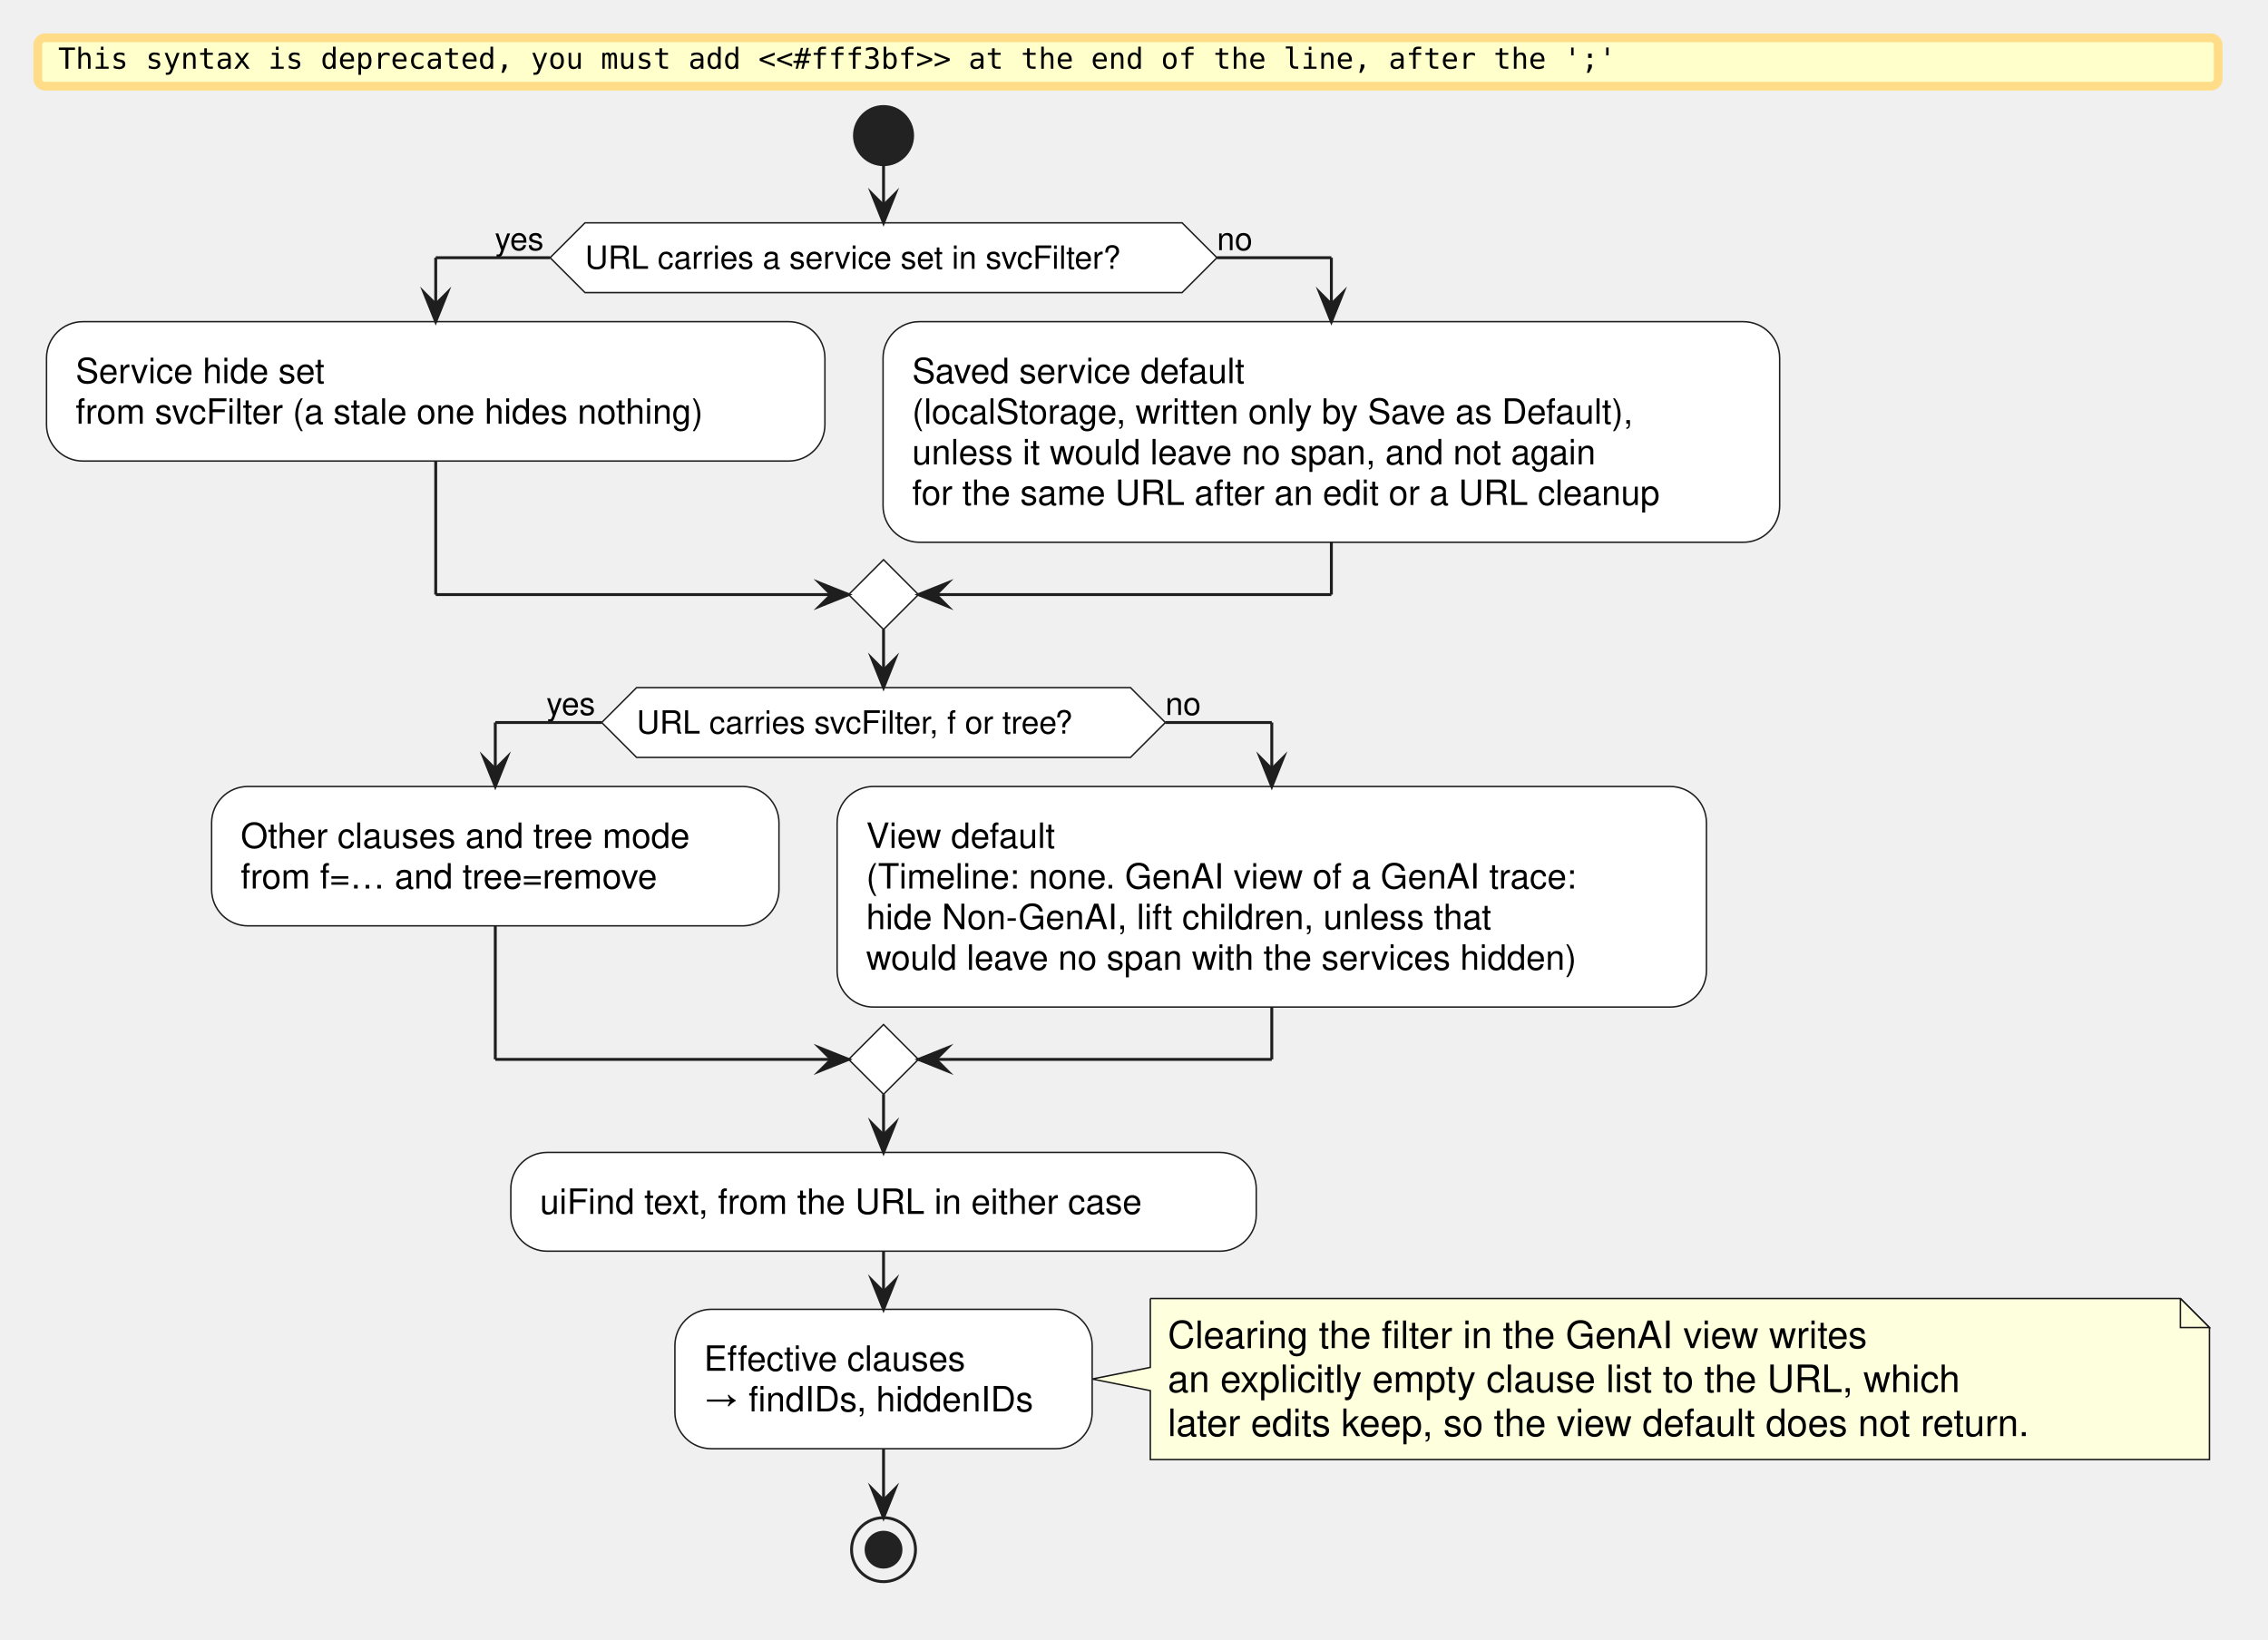
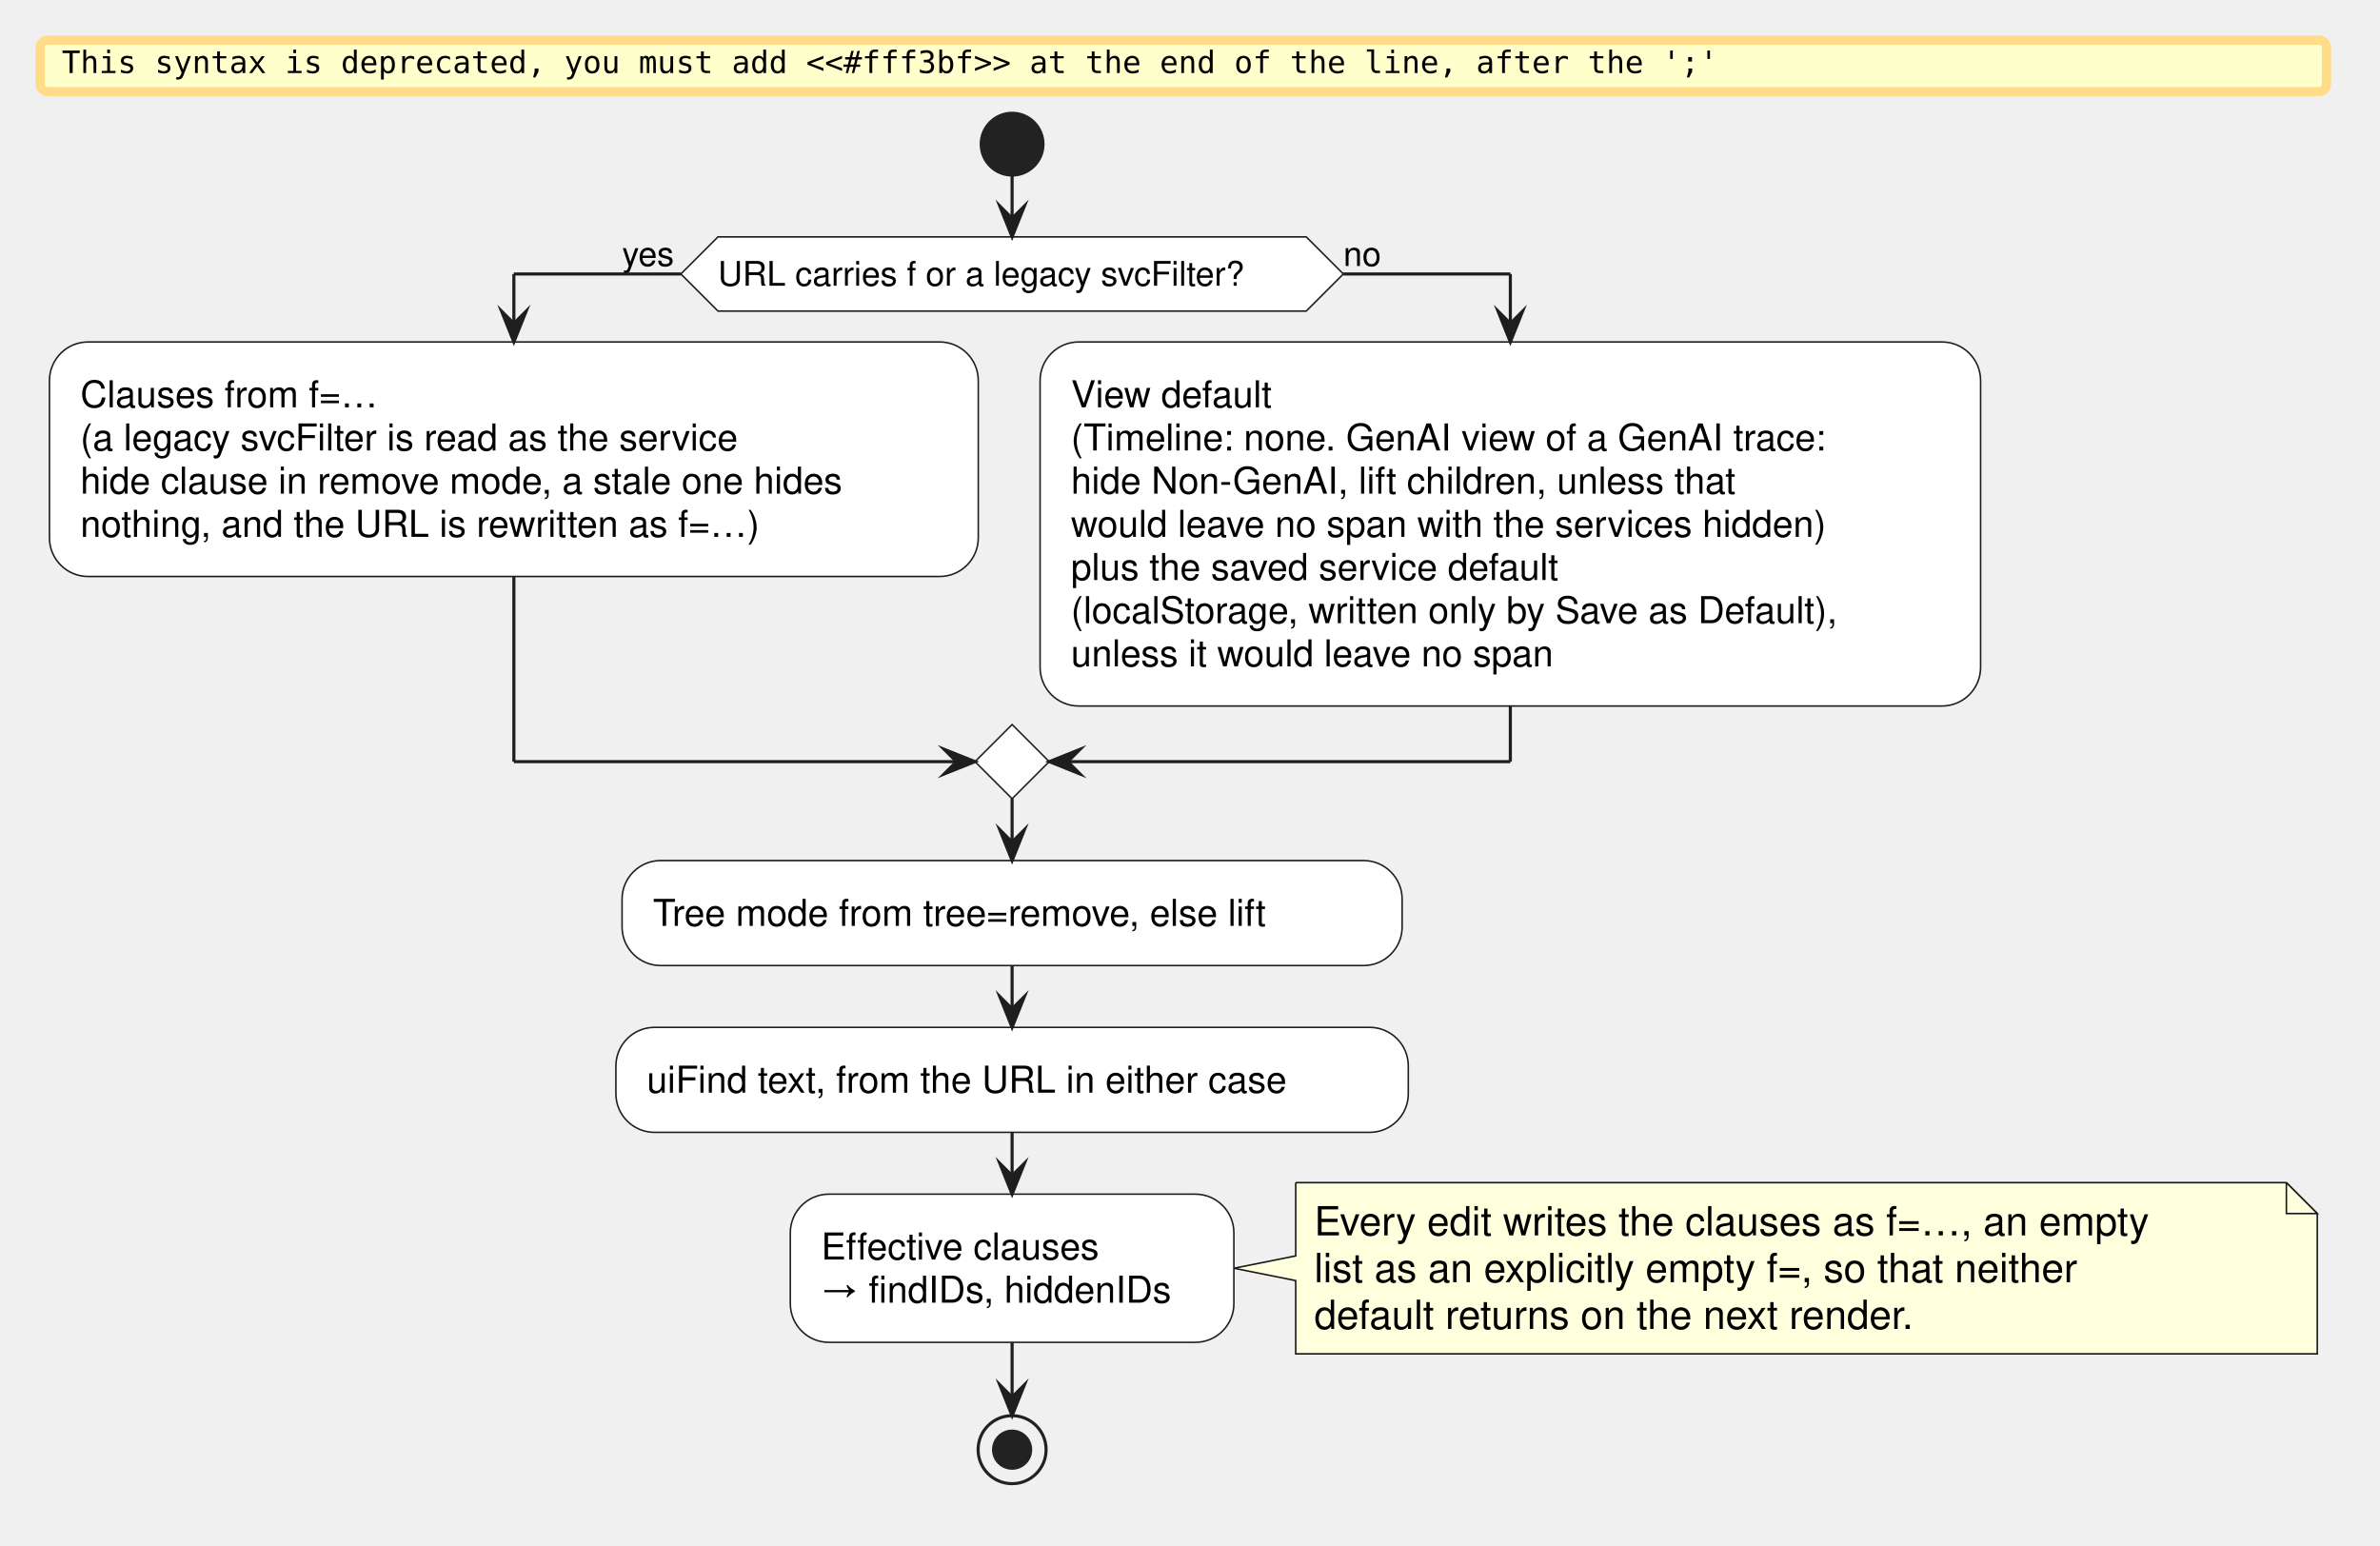
- <svg xmlns="http://www.w3.org/2000/svg" version="1.1" data-diagram-type="ACTIVITY" style="width:780px;height:564px;background:#FFFFFF;" width="780px" height="564px" viewBox="0 0 780 564" zoomAndPan="magnify" preserveAspectRatio="none" contentStyleType="text/css">
+ <svg xmlns="http://www.w3.org/2000/svg" version="1.1" data-diagram-type="ACTIVITY" style="width:770px;height:500px;background:#FFFFFF;" width="770px" height="500px" viewBox="0 0 770 500" zoomAndPan="magnify" preserveAspectRatio="none" contentStyleType="text/css">
  <defs />
  <g font-family="sans-serif" lengthAdjust="spacing">
-     <rect x="13" y="13" width="749.864" height="16.641" fill="#FFC" style="stroke:#FD8;stroke-width:3;" rx="2.5" ry="2.5" />
+     <rect x="13" y="13" width="739.708" height="16.641" fill="#FFC" style="stroke:#FD8;stroke-width:3;" rx="2.5" ry="2.5" />
    <text x="20" y="23.641" fill="#000" font-size="10" textLength="535.825" font-family="monospace">This syntax is deprecated, you must add &lt;&lt;#fff3bf&gt;&gt; at the end of the line, after the ';'</text>
-     <ellipse cx="303.862" cy="46.641" rx="10" ry="10" fill="#222" style="stroke:#222;stroke-width:1;" />
-     <polygon points="201.191,76.641,406.533,76.641,418.533,88.641,406.533,100.641,201.191,100.641,189.191,88.641,201.191,76.641" fill="#FFF" style="stroke:#1E1E1E;stroke-width:0.5;stroke-linejoin:miter;stroke-miterlimit:10;" />
-     <text x="201.191" y="92.449" fill="#000" font-size="11" textLength="205.342" font-family="Helvetica">URL carries a service set in svcFilter?</text>
-     <text x="170.183" y="86.046" fill="#000" font-size="11" textLength="19.008" font-family="Helvetica">yes</text>
-     <text x="418.533" y="86.046" fill="#000" font-size="11" textLength="13.702" font-family="Helvetica">no</text>
-     <rect x="16" y="110.641" width="267.699" height="47.938" fill="#FFF" style="stroke:#1E1E1E;stroke-width:0.5;" rx="12.5" ry="12.5" />
-     <text x="26" y="131.779" fill="#000" font-size="12" textLength="96.258" font-family="Helvetica">Service hide set</text>
-     <text x="26" y="145.748" fill="#000" font-size="12" textLength="247.699" font-family="Helvetica">from svcFilter (a stale one hides nothing)</text>
-     <rect x="303.699" y="110.641" width="308.352" height="75.875" fill="#FFF" style="stroke:#1E1E1E;stroke-width:0.5;" rx="12.5" ry="12.5" />
-     <text x="313.699" y="131.779" fill="#000" font-size="12" textLength="129.908" font-family="Helvetica">Saved service default</text>
-     <text x="313.699" y="145.748" fill="#000" font-size="12" textLength="284.279" font-family="Helvetica">(localStorage, written only by Save as Default),</text>
-     <text x="313.699" y="159.717" fill="#000" font-size="12" textLength="268.336" font-family="Helvetica">unless it would leave no span, and not again</text>
-     <text x="313.699" y="173.686" fill="#000" font-size="12" textLength="288.352" font-family="Helvetica">for the same URL after an edit or a URL cleanup</text>
-     <polygon points="303.862,192.516,315.862,204.516,303.862,216.516,291.862,204.516,303.862,192.516" fill="#FFF" style="stroke:#1E1E1E;stroke-width:0.5;stroke-linejoin:miter;stroke-miterlimit:10;" />
-     <polygon points="218.935,236.516,388.79,236.516,400.79,248.516,388.79,260.516,218.935,260.516,206.935,248.516,218.935,236.516" fill="#FFF" style="stroke:#1E1E1E;stroke-width:0.5;stroke-linejoin:miter;stroke-miterlimit:10;" />
-     <text x="218.935" y="252.324" fill="#000" font-size="11" textLength="169.855" font-family="Helvetica">URL carries svcFilter, f or tree?</text>
-     <text x="187.926" y="245.921" fill="#000" font-size="11" textLength="19.008" font-family="Helvetica">yes</text>
-     <text x="400.79" y="245.921" fill="#000" font-size="11" textLength="13.702" font-family="Helvetica">no</text>
-     <rect x="72.779" y="270.516" width="195.119" height="47.938" fill="#FFF" style="stroke:#1E1E1E;stroke-width:0.5;" rx="12.5" ry="12.5" />
-     <text x="82.779" y="291.654" fill="#000" font-size="12" textLength="175.119" font-family="Helvetica">Other clauses and tree mode</text>
-     <text x="82.779" y="305.623" fill="#000" font-size="12" textLength="168.779" font-family="Helvetica">from f=… and tree=remove</text>
-     <rect x="287.898" y="270.516" width="298.977" height="75.875" fill="#FFF" style="stroke:#1E1E1E;stroke-width:0.5;" rx="12.5" ry="12.5" />
-     <text x="297.898" y="291.654" fill="#000" font-size="12" textLength="74.777" font-family="Helvetica">View default</text>
-     <text x="297.898" y="305.623" fill="#000" font-size="12" textLength="274.207" font-family="Helvetica">(Timeline: none. GenAI view of a GenAI trace:</text>
-     <text x="297.898" y="319.592" fill="#000" font-size="12" textLength="243.738" font-family="Helvetica">hide Non-GenAI, lift children, unless that</text>
-     <text x="297.898" y="333.561" fill="#000" font-size="12" textLength="278.977" font-family="Helvetica">would leave no span with the services hidden)</text>
-     <polygon points="303.862,352.391,315.862,364.391,303.862,376.391,291.862,364.391,303.862,352.391" fill="#FFF" style="stroke:#1E1E1E;stroke-width:0.5;stroke-linejoin:miter;stroke-miterlimit:10;" />
-     <rect x="175.679" y="396.391" width="256.367" height="33.969" fill="#FFF" style="stroke:#1E1E1E;stroke-width:0.5;" rx="12.5" ry="12.5" />
-     <text x="185.679" y="417.529" fill="#000" font-size="12" textLength="236.367" font-family="Helvetica">uiFind text, from the URL in either case</text>
-     <path d="M395.614,446.629 L395.614,470.328 L375.614,474.328 L395.614,478.328 L395.614,502.027 A0,0 0 0 0 395.614,502.027 L759.864,502.027 A0,0 0 0 0 759.864,502.027 L759.864,456.629 L749.864,446.629 L395.614,446.629 A0,0 0 0 0 395.614,446.629" style="stroke:#181818;stroke-width:0.5;" fill="#FEFFDD" />
-     <path d="M749.864,446.629 L749.864,456.629 L759.864,456.629 L749.864,446.629" style="stroke:#181818;stroke-width:0.5;" fill="#FEFFDD" />
-     <text x="401.614" y="463.696" fill="#000" font-size="13" textLength="276.218" font-family="Helvetica">Clearing the filter in the GenAI view writes</text>
-     <text x="401.614" y="478.829" fill="#000" font-size="13" textLength="312.305" font-family="Helvetica">an explicitly empty clause list to the URL, which</text>
-     <text x="401.614" y="493.961" fill="#000" font-size="13" textLength="343.25" font-family="Helvetica">later edits keep, so the view default does not return.</text>
-     <rect x="232.11" y="450.359" width="143.504" height="47.938" fill="#FFF" style="stroke:#1E1E1E;stroke-width:0.5;" rx="12.5" ry="12.5" />
-     <text x="242.11" y="471.498" fill="#000" font-size="12" textLength="101.127" font-family="Helvetica">Effective clauses</text>
-     <text x="242.11" y="485.467" fill="#000" font-size="12" textLength="123.504" font-family="Helvetica">→ findIDs, hiddenIDs</text>
-     <ellipse cx="303.862" cy="533.027" rx="11" ry="11" fill="none" style="stroke:#222;stroke-width:1;" />
-     <ellipse cx="303.862" cy="533.027" rx="6" ry="6" fill="#222" style="stroke:#222;stroke-width:1;" />
-     <line x1="189.191" y1="88.641" x2="149.85" y2="88.641" style="stroke:#1E1E1E;stroke-width:1;" />
-     <line x1="149.85" y1="88.641" x2="149.85" y2="110.641" style="stroke:#1E1E1E;stroke-width:1;" />
-     <polygon points="145.85,100.641,149.85,110.641,153.85,100.641,149.85,104.641" fill="#1E1E1E" style="stroke:#1E1E1E;stroke-width:1;stroke-linejoin:miter;stroke-miterlimit:10;" />
-     <line x1="418.533" y1="88.641" x2="457.875" y2="88.641" style="stroke:#1E1E1E;stroke-width:1;" />
-     <line x1="457.875" y1="88.641" x2="457.875" y2="110.641" style="stroke:#1E1E1E;stroke-width:1;" />
-     <polygon points="453.875,100.641,457.875,110.641,461.875,100.641,457.875,104.641" fill="#1E1E1E" style="stroke:#1E1E1E;stroke-width:1;stroke-linejoin:miter;stroke-miterlimit:10;" />
-     <line x1="149.85" y1="158.578" x2="149.85" y2="204.516" style="stroke:#1E1E1E;stroke-width:1;" />
-     <line x1="149.85" y1="204.516" x2="291.862" y2="204.516" style="stroke:#1E1E1E;stroke-width:1;" />
-     <polygon points="281.862,200.516,291.862,204.516,281.862,208.516,285.862,204.516" fill="#1E1E1E" style="stroke:#1E1E1E;stroke-width:1;stroke-linejoin:miter;stroke-miterlimit:10;" />
-     <line x1="457.875" y1="186.516" x2="457.875" y2="204.516" style="stroke:#1E1E1E;stroke-width:1;" />
-     <line x1="457.875" y1="204.516" x2="315.862" y2="204.516" style="stroke:#1E1E1E;stroke-width:1;" />
-     <polygon points="325.862,200.516,315.862,204.516,325.862,208.516,321.862,204.516" fill="#1E1E1E" style="stroke:#1E1E1E;stroke-width:1;stroke-linejoin:miter;stroke-miterlimit:10;" />
-     <line x1="303.862" y1="56.641" x2="303.862" y2="76.641" style="stroke:#1E1E1E;stroke-width:1;" />
-     <polygon points="299.862,66.641,303.862,76.641,307.862,66.641,303.862,70.641" fill="#1E1E1E" style="stroke:#1E1E1E;stroke-width:1;stroke-linejoin:miter;stroke-miterlimit:10;" />
-     <line x1="206.935" y1="248.516" x2="170.338" y2="248.516" style="stroke:#1E1E1E;stroke-width:1;" />
-     <line x1="170.338" y1="248.516" x2="170.338" y2="270.516" style="stroke:#1E1E1E;stroke-width:1;" />
-     <polygon points="166.338,260.516,170.338,270.516,174.338,260.516,170.338,264.516" fill="#1E1E1E" style="stroke:#1E1E1E;stroke-width:1;stroke-linejoin:miter;stroke-miterlimit:10;" />
-     <line x1="400.79" y1="248.516" x2="437.386" y2="248.516" style="stroke:#1E1E1E;stroke-width:1;" />
-     <line x1="437.386" y1="248.516" x2="437.386" y2="270.516" style="stroke:#1E1E1E;stroke-width:1;" />
-     <polygon points="433.386,260.516,437.386,270.516,441.386,260.516,437.386,264.516" fill="#1E1E1E" style="stroke:#1E1E1E;stroke-width:1;stroke-linejoin:miter;stroke-miterlimit:10;" />
-     <line x1="170.338" y1="318.453" x2="170.338" y2="364.391" style="stroke:#1E1E1E;stroke-width:1;" />
-     <line x1="170.338" y1="364.391" x2="291.862" y2="364.391" style="stroke:#1E1E1E;stroke-width:1;" />
-     <polygon points="281.862,360.391,291.862,364.391,281.862,368.391,285.862,364.391" fill="#1E1E1E" style="stroke:#1E1E1E;stroke-width:1;stroke-linejoin:miter;stroke-miterlimit:10;" />
-     <line x1="437.386" y1="346.391" x2="437.386" y2="364.391" style="stroke:#1E1E1E;stroke-width:1;" />
-     <line x1="437.386" y1="364.391" x2="315.862" y2="364.391" style="stroke:#1E1E1E;stroke-width:1;" />
-     <polygon points="325.862,360.391,315.862,364.391,325.862,368.391,321.862,364.391" fill="#1E1E1E" style="stroke:#1E1E1E;stroke-width:1;stroke-linejoin:miter;stroke-miterlimit:10;" />
-     <line x1="303.862" y1="216.516" x2="303.862" y2="236.516" style="stroke:#1E1E1E;stroke-width:1;" />
-     <polygon points="299.862,226.516,303.862,236.516,307.862,226.516,303.862,230.516" fill="#1E1E1E" style="stroke:#1E1E1E;stroke-width:1;stroke-linejoin:miter;stroke-miterlimit:10;" />
-     <line x1="303.862" y1="376.391" x2="303.862" y2="396.391" style="stroke:#1E1E1E;stroke-width:1;" />
-     <polygon points="299.862,386.391,303.862,396.391,307.862,386.391,303.862,390.391" fill="#1E1E1E" style="stroke:#1E1E1E;stroke-width:1;stroke-linejoin:miter;stroke-miterlimit:10;" />
-     <line x1="303.862" y1="430.359" x2="303.862" y2="450.359" style="stroke:#1E1E1E;stroke-width:1;" />
-     <polygon points="299.862,440.359,303.862,450.359,307.862,440.359,303.862,444.359" fill="#1E1E1E" style="stroke:#1E1E1E;stroke-width:1;stroke-linejoin:miter;stroke-miterlimit:10;" />
-     <line x1="303.862" y1="498.297" x2="303.862" y2="522.027" style="stroke:#1E1E1E;stroke-width:1;" />
-     <polygon points="299.862,512.027,303.862,522.027,307.862,512.027,303.862,516.027" fill="#1E1E1E" style="stroke:#1E1E1E;stroke-width:1;stroke-linejoin:miter;stroke-miterlimit:10;" />
+     <ellipse cx="327.445" cy="46.641" rx="10" ry="10" fill="#222" style="stroke:#222;stroke-width:1;" />
+     <polygon points="232.28,76.641,422.61,76.641,434.61,88.641,422.61,100.641,232.28,100.641,220.28,88.641,232.28,76.641" fill="#FFF" style="stroke:#1E1E1E;stroke-width:0.5;stroke-linejoin:miter;stroke-miterlimit:10;" />
+     <text x="232.28" y="92.449" fill="#000" font-size="11" textLength="190.33" font-family="Helvetica">URL carries f or a legacy svcFilter?</text>
+     <text x="201.271" y="86.046" fill="#000" font-size="11" textLength="19.008" font-family="Helvetica">yes</text>
+     <text x="434.61" y="86.046" fill="#000" font-size="11" textLength="13.702" font-family="Helvetica">no</text>
+     <rect x="16" y="110.641" width="300.5" height="75.875" fill="#FFF" style="stroke:#1E1E1E;stroke-width:0.5;" rx="12.5" ry="12.5" />
+     <text x="26" y="131.779" fill="#000" font-size="12" textLength="108.656" font-family="Helvetica">Clauses from f=…</text>
+     <text x="26" y="145.748" fill="#000" font-size="12" textLength="241.822" font-family="Helvetica">(a legacy svcFilter is read as the service</text>
+     <text x="26" y="159.717" fill="#000" font-size="12" textLength="280.5" font-family="Helvetica">hide clause in remove mode, a stale one hides</text>
+     <text x="26" y="173.686" fill="#000" font-size="12" textLength="251.355" font-family="Helvetica">nothing, and the URL is rewritten as f=…)</text>
+     <rect x="336.5" y="110.641" width="304.279" height="117.781" fill="#FFF" style="stroke:#1E1E1E;stroke-width:0.5;" rx="12.5" ry="12.5" />
+     <text x="346.5" y="131.779" fill="#000" font-size="12" textLength="74.777" font-family="Helvetica">View default</text>
+     <text x="346.5" y="145.748" fill="#000" font-size="12" textLength="274.207" font-family="Helvetica">(Timeline: none. GenAI view of a GenAI trace:</text>
+     <text x="346.5" y="159.717" fill="#000" font-size="12" textLength="243.738" font-family="Helvetica">hide Non-GenAI, lift children, unless that</text>
+     <text x="346.5" y="173.686" fill="#000" font-size="12" textLength="278.977" font-family="Helvetica">would leave no span with the services hidden)</text>
+     <text x="346.5" y="187.654" fill="#000" font-size="12" textLength="180.674" font-family="Helvetica">plus the saved service default</text>
+     <text x="346.5" y="201.623" fill="#000" font-size="12" textLength="284.279" font-family="Helvetica">(localStorage, written only by Save as Default),</text>
+     <text x="346.5" y="215.592" fill="#000" font-size="12" textLength="177.586" font-family="Helvetica">unless it would leave no span</text>
+     <polygon points="327.445,234.422,339.445,246.422,327.445,258.422,315.445,246.422,327.445,234.422" fill="#FFF" style="stroke:#1E1E1E;stroke-width:0.5;stroke-linejoin:miter;stroke-miterlimit:10;" />
+     <rect x="201.256" y="278.422" width="252.377" height="33.969" fill="#FFF" style="stroke:#1E1E1E;stroke-width:0.5;" rx="12.5" ry="12.5" />
+     <text x="211.256" y="299.561" fill="#000" font-size="12" textLength="232.377" font-family="Helvetica">Tree mode from tree=remove, else lift</text>
+     <rect x="199.261" y="332.391" width="256.367" height="33.969" fill="#FFF" style="stroke:#1E1E1E;stroke-width:0.5;" rx="12.5" ry="12.5" />
+     <text x="209.261" y="353.529" fill="#000" font-size="12" textLength="236.367" font-family="Helvetica">uiFind text, from the URL in either case</text>
+     <path d="M419.197,382.629 L419.197,406.328 L399.197,410.328 L419.197,414.328 L419.197,438.027 A0,0 0 0 0 419.197,438.027 L749.708,438.027 A0,0 0 0 0 749.708,438.027 L749.708,392.629 L739.708,382.629 L419.197,382.629 A0,0 0 0 0 419.197,382.629" style="stroke:#181818;stroke-width:0.5;" fill="#FEFFDD" />
+     <path d="M739.708,382.629 L739.708,392.629 L749.708,392.629 L739.708,382.629" style="stroke:#181818;stroke-width:0.5;" fill="#FEFFDD" />
+     <text x="425.197" y="399.696" fill="#000" font-size="13" textLength="309.512" font-family="Helvetica">Every edit writes the clauses as f=…, an empty</text>
+     <text x="425.197" y="414.829" fill="#000" font-size="13" textLength="290.386" font-family="Helvetica">list as an explicitly empty f=, so that neither</text>
+     <text x="425.197" y="429.961" fill="#000" font-size="13" textLength="227.303" font-family="Helvetica">default returns on the next render.</text>
+     <rect x="255.693" y="386.359" width="143.504" height="47.938" fill="#FFF" style="stroke:#1E1E1E;stroke-width:0.5;" rx="12.5" ry="12.5" />
+     <text x="265.693" y="407.498" fill="#000" font-size="12" textLength="101.127" font-family="Helvetica">Effective clauses</text>
+     <text x="265.693" y="421.467" fill="#000" font-size="12" textLength="123.504" font-family="Helvetica">→ findIDs, hiddenIDs</text>
+     <ellipse cx="327.445" cy="469.027" rx="11" ry="11" fill="none" style="stroke:#222;stroke-width:1;" />
+     <ellipse cx="327.445" cy="469.027" rx="6" ry="6" fill="#222" style="stroke:#222;stroke-width:1;" />
+     <line x1="220.28" y1="88.641" x2="166.25" y2="88.641" style="stroke:#1E1E1E;stroke-width:1;" />
+     <line x1="166.25" y1="88.641" x2="166.25" y2="110.641" style="stroke:#1E1E1E;stroke-width:1;" />
+     <polygon points="162.25,100.641,166.25,110.641,170.25,100.641,166.25,104.641" fill="#1E1E1E" style="stroke:#1E1E1E;stroke-width:1;stroke-linejoin:miter;stroke-miterlimit:10;" />
+     <line x1="434.61" y1="88.641" x2="488.64" y2="88.641" style="stroke:#1E1E1E;stroke-width:1;" />
+     <line x1="488.64" y1="88.641" x2="488.64" y2="110.641" style="stroke:#1E1E1E;stroke-width:1;" />
+     <polygon points="484.64,100.641,488.64,110.641,492.64,100.641,488.64,104.641" fill="#1E1E1E" style="stroke:#1E1E1E;stroke-width:1;stroke-linejoin:miter;stroke-miterlimit:10;" />
+     <line x1="166.25" y1="186.516" x2="166.25" y2="246.422" style="stroke:#1E1E1E;stroke-width:1;" />
+     <line x1="166.25" y1="246.422" x2="315.445" y2="246.422" style="stroke:#1E1E1E;stroke-width:1;" />
+     <polygon points="305.445,242.422,315.445,246.422,305.445,250.422,309.445,246.422" fill="#1E1E1E" style="stroke:#1E1E1E;stroke-width:1;stroke-linejoin:miter;stroke-miterlimit:10;" />
+     <line x1="488.64" y1="228.422" x2="488.64" y2="246.422" style="stroke:#1E1E1E;stroke-width:1;" />
+     <line x1="488.64" y1="246.422" x2="339.445" y2="246.422" style="stroke:#1E1E1E;stroke-width:1;" />
+     <polygon points="349.445,242.422,339.445,246.422,349.445,250.422,345.445,246.422" fill="#1E1E1E" style="stroke:#1E1E1E;stroke-width:1;stroke-linejoin:miter;stroke-miterlimit:10;" />
+     <line x1="327.445" y1="56.641" x2="327.445" y2="76.641" style="stroke:#1E1E1E;stroke-width:1;" />
+     <polygon points="323.445,66.641,327.445,76.641,331.445,66.641,327.445,70.641" fill="#1E1E1E" style="stroke:#1E1E1E;stroke-width:1;stroke-linejoin:miter;stroke-miterlimit:10;" />
+     <line x1="327.445" y1="258.422" x2="327.445" y2="278.422" style="stroke:#1E1E1E;stroke-width:1;" />
+     <polygon points="323.445,268.422,327.445,278.422,331.445,268.422,327.445,272.422" fill="#1E1E1E" style="stroke:#1E1E1E;stroke-width:1;stroke-linejoin:miter;stroke-miterlimit:10;" />
+     <line x1="327.445" y1="312.391" x2="327.445" y2="332.391" style="stroke:#1E1E1E;stroke-width:1;" />
+     <polygon points="323.445,322.391,327.445,332.391,331.445,322.391,327.445,326.391" fill="#1E1E1E" style="stroke:#1E1E1E;stroke-width:1;stroke-linejoin:miter;stroke-miterlimit:10;" />
+     <line x1="327.445" y1="366.359" x2="327.445" y2="386.359" style="stroke:#1E1E1E;stroke-width:1;" />
+     <polygon points="323.445,376.359,327.445,386.359,331.445,376.359,327.445,380.359" fill="#1E1E1E" style="stroke:#1E1E1E;stroke-width:1;stroke-linejoin:miter;stroke-miterlimit:10;" />
+     <line x1="327.445" y1="434.297" x2="327.445" y2="458.027" style="stroke:#1E1E1E;stroke-width:1;" />
+     <polygon points="323.445,448.027,327.445,458.027,331.445,448.027,327.445,452.027" fill="#1E1E1E" style="stroke:#1E1E1E;stroke-width:1;stroke-linejoin:miter;stroke-miterlimit:10;" />
  </g>
</svg>
